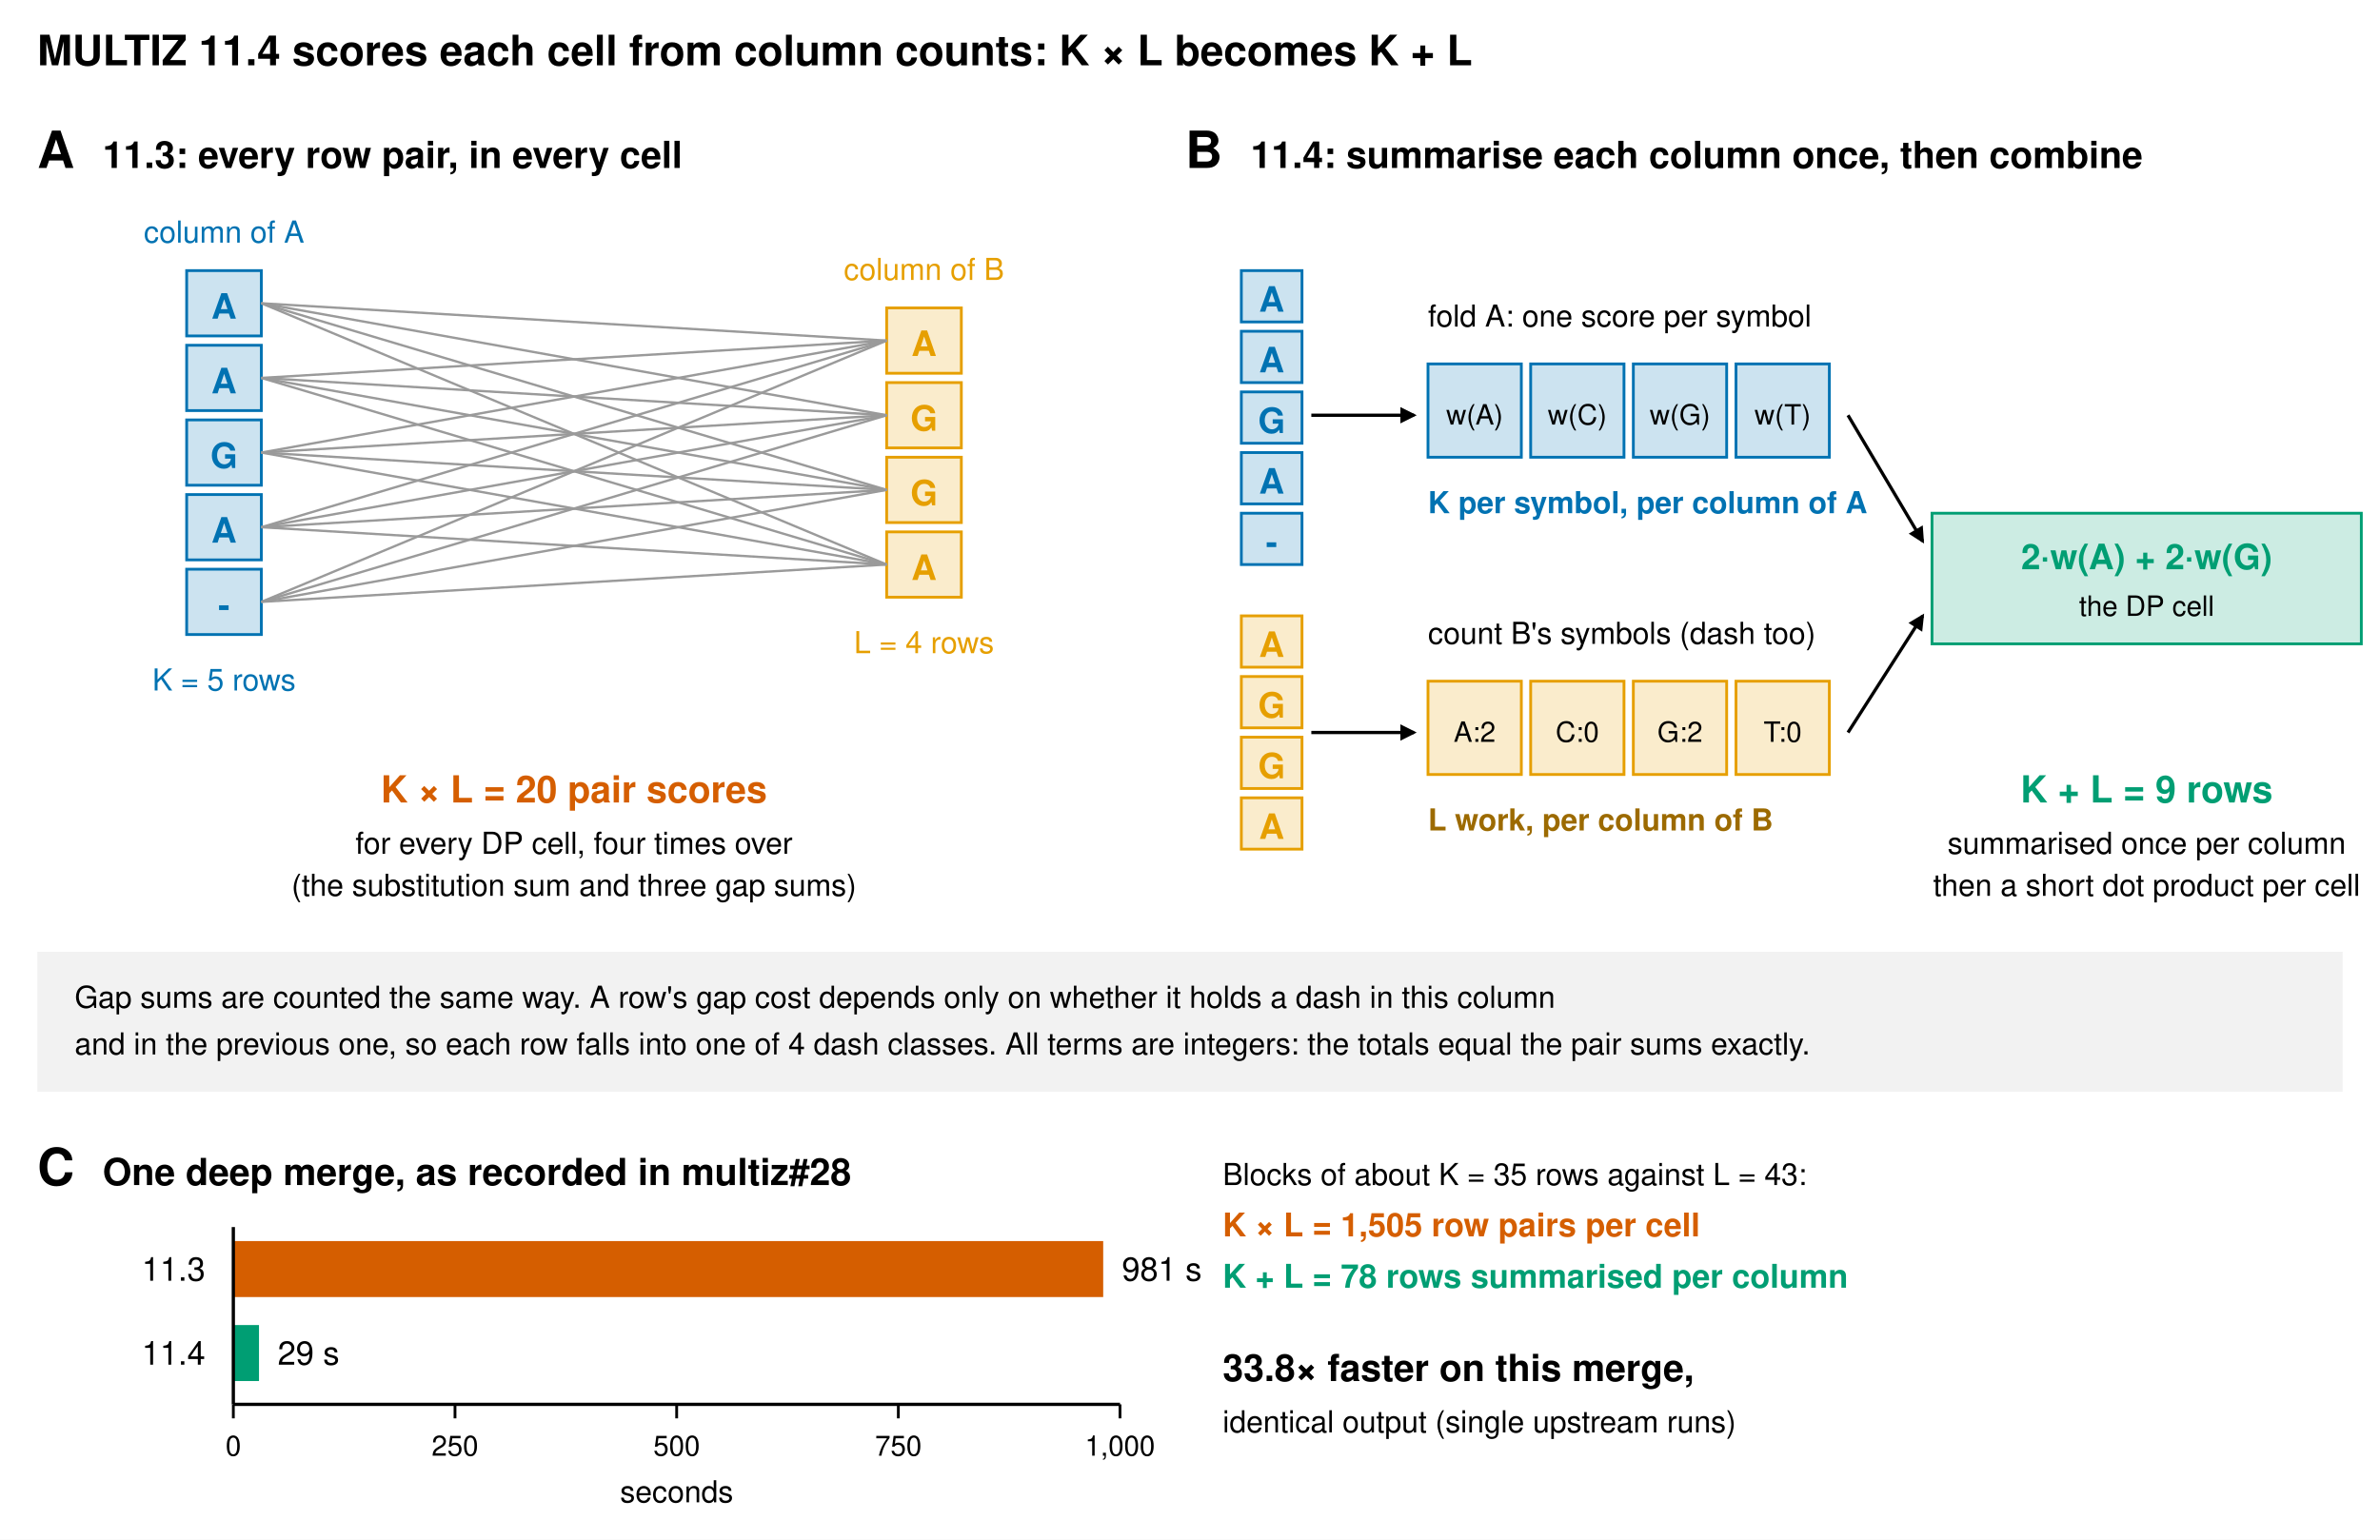
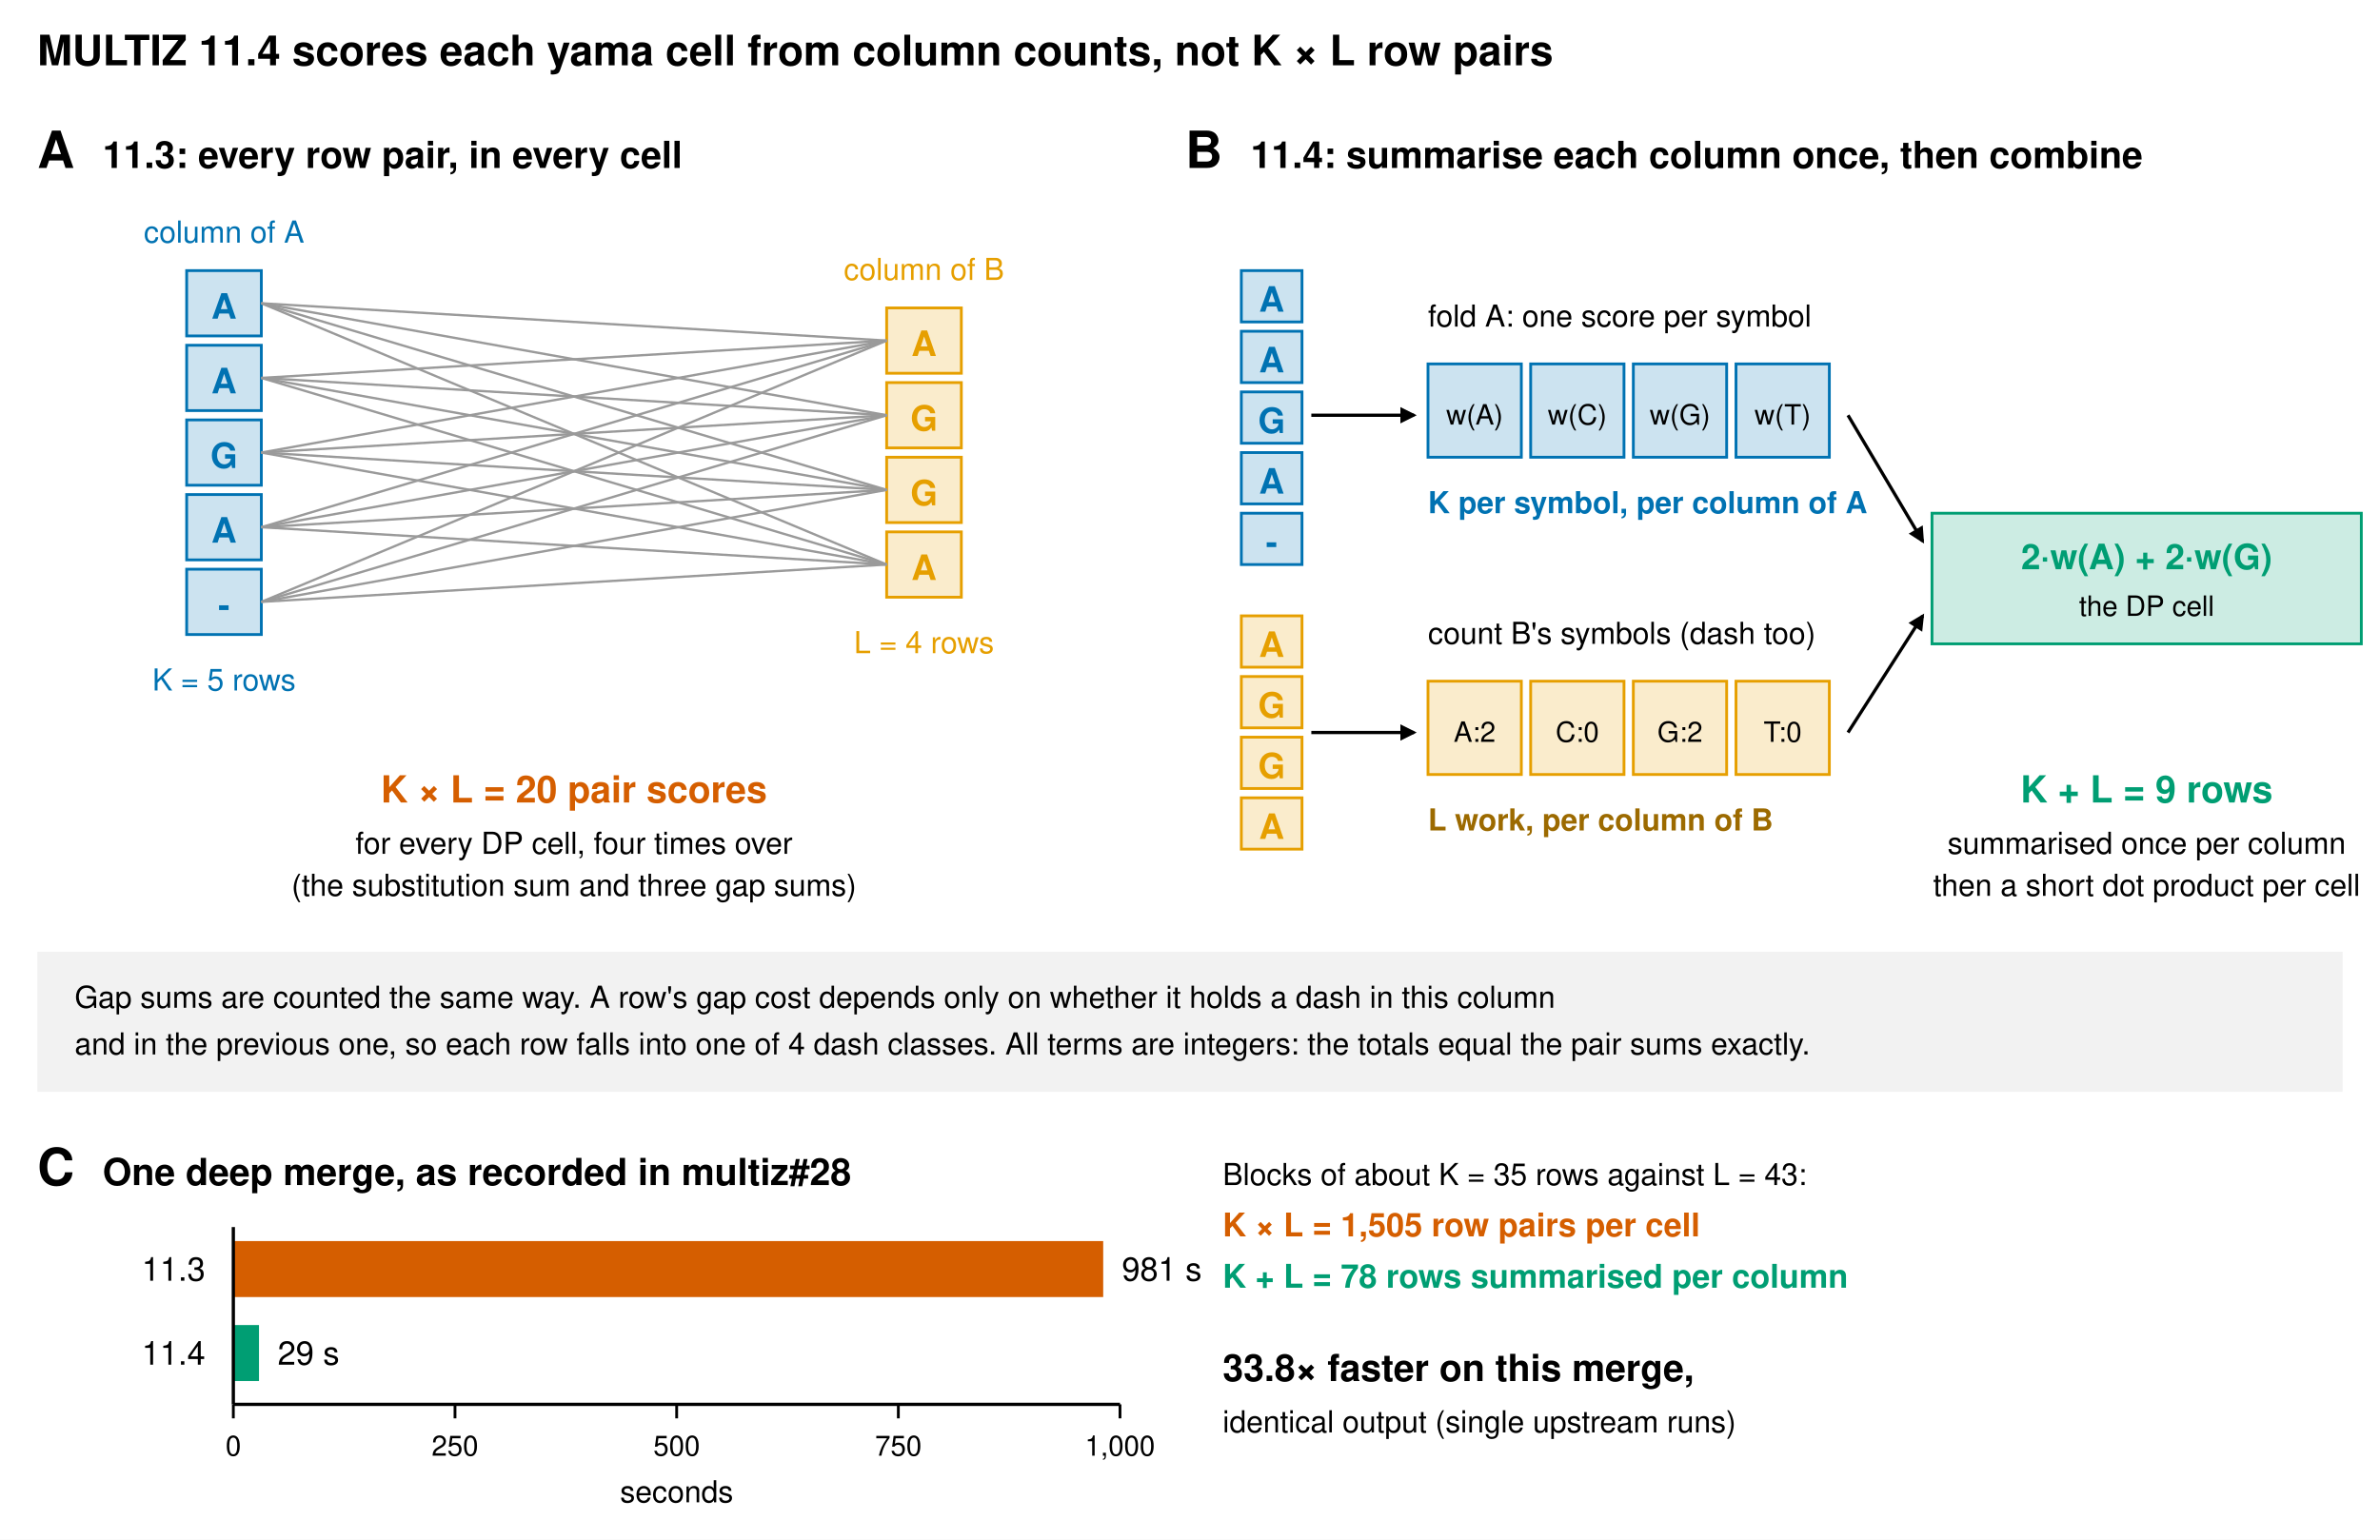
<svg xmlns="http://www.w3.org/2000/svg" width="510" height="330" viewBox="0 0 510 330" font-family="Helvetica,Arial,sans-serif">
  <defs>
    <marker id="arrow" viewBox="0 0 6 6" refX="5" refY="3" markerWidth="5" markerHeight="5" orient="auto">
      <path d="M0,0 L6,3 L0,6 z" fill="#000000" />
    </marker>
  </defs>
  <rect width="510" height="330" fill="#ffffff" />
-   <text x="8.0" y="14.0" font-size="9" text-anchor="start" font-weight="bold" fill="#000000">MULTIZ 11.4 scores each cell from column counts: K × L becomes K + L</text>
+   <text x="8.0" y="14.0" font-size="9" text-anchor="start" font-weight="bold" fill="#000000">MULTIZ 11.4 scores each yama cell from column counts, not K × L row pairs</text>
  <text x="8.0" y="36.0" font-size="11" text-anchor="start" font-weight="bold" fill="#000000">A</text>
  <text x="22.0" y="36.0" font-size="8" text-anchor="start" font-weight="bold" fill="#000000">11.3: every row pair, in every cell</text>
  <rect x="40.0" y="58.0" width="16.0" height="14.0" fill="#CCE3F0" stroke="#0072B2" stroke-width="0.6" />
  <text x="48.0" y="68.3" font-size="7.5" text-anchor="middle" font-weight="bold" fill="#0072B2">A</text>
  <rect x="40.0" y="74.0" width="16.0" height="14.0" fill="#CCE3F0" stroke="#0072B2" stroke-width="0.6" />
  <text x="48.0" y="84.3" font-size="7.5" text-anchor="middle" font-weight="bold" fill="#0072B2">A</text>
  <rect x="40.0" y="90.0" width="16.0" height="14.0" fill="#CCE3F0" stroke="#0072B2" stroke-width="0.6" />
  <text x="48.0" y="100.3" font-size="7.5" text-anchor="middle" font-weight="bold" fill="#0072B2">G</text>
  <rect x="40.0" y="106.0" width="16.0" height="14.0" fill="#CCE3F0" stroke="#0072B2" stroke-width="0.6" />
  <text x="48.0" y="116.3" font-size="7.5" text-anchor="middle" font-weight="bold" fill="#0072B2">A</text>
  <rect x="40.0" y="122.0" width="16.0" height="14.0" fill="#CCE3F0" stroke="#0072B2" stroke-width="0.6" />
  <text x="48.0" y="132.3" font-size="7.5" text-anchor="middle" font-weight="bold" fill="#0072B2">-</text>
  <rect x="190.0" y="66.0" width="16.0" height="14.0" fill="#FAECCC" stroke="#E69F00" stroke-width="0.6" />
  <text x="198.0" y="76.3" font-size="7.5" text-anchor="middle" font-weight="bold" fill="#E69F00">A</text>
  <rect x="190.0" y="82.0" width="16.0" height="14.0" fill="#FAECCC" stroke="#E69F00" stroke-width="0.6" />
  <text x="198.0" y="92.3" font-size="7.5" text-anchor="middle" font-weight="bold" fill="#E69F00">G</text>
  <rect x="190.0" y="98.0" width="16.0" height="14.0" fill="#FAECCC" stroke="#E69F00" stroke-width="0.6" />
  <text x="198.0" y="108.3" font-size="7.5" text-anchor="middle" font-weight="bold" fill="#E69F00">G</text>
  <rect x="190.0" y="114.0" width="16.0" height="14.0" fill="#FAECCC" stroke="#E69F00" stroke-width="0.6" />
  <text x="198.0" y="124.3" font-size="7.5" text-anchor="middle" font-weight="bold" fill="#E69F00">A</text>
  <line x1="56.0" y1="65.0" x2="190.0" y2="73.0" stroke="#9A9A9A" stroke-width="0.5" />
  <line x1="56.0" y1="65.0" x2="190.0" y2="89.0" stroke="#9A9A9A" stroke-width="0.5" />
  <line x1="56.0" y1="65.0" x2="190.0" y2="105.0" stroke="#9A9A9A" stroke-width="0.5" />
  <line x1="56.0" y1="65.0" x2="190.0" y2="121.0" stroke="#9A9A9A" stroke-width="0.5" />
  <line x1="56.0" y1="81.0" x2="190.0" y2="73.0" stroke="#9A9A9A" stroke-width="0.5" />
  <line x1="56.0" y1="81.0" x2="190.0" y2="89.0" stroke="#9A9A9A" stroke-width="0.5" />
  <line x1="56.0" y1="81.0" x2="190.0" y2="105.0" stroke="#9A9A9A" stroke-width="0.5" />
  <line x1="56.0" y1="81.0" x2="190.0" y2="121.0" stroke="#9A9A9A" stroke-width="0.5" />
  <line x1="56.0" y1="97.0" x2="190.0" y2="73.0" stroke="#9A9A9A" stroke-width="0.5" />
  <line x1="56.0" y1="97.0" x2="190.0" y2="89.0" stroke="#9A9A9A" stroke-width="0.5" />
  <line x1="56.0" y1="97.0" x2="190.0" y2="105.0" stroke="#9A9A9A" stroke-width="0.5" />
  <line x1="56.0" y1="97.0" x2="190.0" y2="121.0" stroke="#9A9A9A" stroke-width="0.5" />
  <line x1="56.0" y1="113.0" x2="190.0" y2="73.0" stroke="#9A9A9A" stroke-width="0.5" />
  <line x1="56.0" y1="113.0" x2="190.0" y2="89.0" stroke="#9A9A9A" stroke-width="0.5" />
  <line x1="56.0" y1="113.0" x2="190.0" y2="105.0" stroke="#9A9A9A" stroke-width="0.5" />
  <line x1="56.0" y1="113.0" x2="190.0" y2="121.0" stroke="#9A9A9A" stroke-width="0.5" />
  <line x1="56.0" y1="129.0" x2="190.0" y2="73.0" stroke="#9A9A9A" stroke-width="0.5" />
  <line x1="56.0" y1="129.0" x2="190.0" y2="89.0" stroke="#9A9A9A" stroke-width="0.5" />
  <line x1="56.0" y1="129.0" x2="190.0" y2="105.0" stroke="#9A9A9A" stroke-width="0.5" />
  <line x1="56.0" y1="129.0" x2="190.0" y2="121.0" stroke="#9A9A9A" stroke-width="0.5" />
  <text x="48.0" y="52.0" font-size="6.5" text-anchor="middle" font-weight="normal" fill="#0072B2">column of A</text>
  <text x="48.0" y="148.0" font-size="6.5" text-anchor="middle" font-weight="normal" fill="#0072B2">K = 5 rows</text>
  <text x="198.0" y="60.0" font-size="6.5" text-anchor="middle" font-weight="normal" fill="#E69F00">column of B</text>
  <text x="198.0" y="140.0" font-size="6.5" text-anchor="middle" font-weight="normal" fill="#E69F00">L = 4 rows</text>
  <text x="123.0" y="172.0" font-size="8" text-anchor="middle" font-weight="bold" fill="#D55E00">K × L = 20 pair scores</text>
  <text x="123.0" y="183.0" font-size="6.5" text-anchor="middle" font-weight="normal" fill="#000000">for every DP cell, four times over</text>
  <text x="123.0" y="192.0" font-size="6.5" text-anchor="middle" font-weight="normal" fill="#000000">(the substitution sum and three gap sums)</text>
  <text x="254.0" y="36.0" font-size="11" text-anchor="start" font-weight="bold" fill="#000000">B</text>
  <text x="268.0" y="36.0" font-size="8" text-anchor="start" font-weight="bold" fill="#000000">11.4: summarise each column once, then combine</text>
  <rect x="266.0" y="58.0" width="13.0" height="11.0" fill="#CCE3F0" stroke="#0072B2" stroke-width="0.6" />
  <text x="272.5" y="66.8" font-size="7.5" text-anchor="middle" font-weight="bold" fill="#0072B2">A</text>
  <rect x="266.0" y="71.0" width="13.0" height="11.0" fill="#CCE3F0" stroke="#0072B2" stroke-width="0.6" />
  <text x="272.5" y="79.8" font-size="7.5" text-anchor="middle" font-weight="bold" fill="#0072B2">A</text>
  <rect x="266.0" y="84.0" width="13.0" height="11.0" fill="#CCE3F0" stroke="#0072B2" stroke-width="0.6" />
  <text x="272.5" y="92.8" font-size="7.5" text-anchor="middle" font-weight="bold" fill="#0072B2">G</text>
  <rect x="266.0" y="97.0" width="13.0" height="11.0" fill="#CCE3F0" stroke="#0072B2" stroke-width="0.6" />
  <text x="272.5" y="105.8" font-size="7.5" text-anchor="middle" font-weight="bold" fill="#0072B2">A</text>
  <rect x="266.0" y="110.0" width="13.0" height="11.0" fill="#CCE3F0" stroke="#0072B2" stroke-width="0.6" />
  <text x="272.5" y="118.8" font-size="7.5" text-anchor="middle" font-weight="bold" fill="#0072B2">-</text>
  <rect x="266.0" y="132.0" width="13.0" height="11.0" fill="#FAECCC" stroke="#E69F00" stroke-width="0.6" />
  <text x="272.5" y="140.8" font-size="7.5" text-anchor="middle" font-weight="bold" fill="#E69F00">A</text>
  <rect x="266.0" y="145.0" width="13.0" height="11.0" fill="#FAECCC" stroke="#E69F00" stroke-width="0.6" />
  <text x="272.5" y="153.8" font-size="7.5" text-anchor="middle" font-weight="bold" fill="#E69F00">G</text>
  <rect x="266.0" y="158.0" width="13.0" height="11.0" fill="#FAECCC" stroke="#E69F00" stroke-width="0.6" />
  <text x="272.5" y="166.8" font-size="7.5" text-anchor="middle" font-weight="bold" fill="#E69F00">G</text>
  <rect x="266.0" y="171.0" width="13.0" height="11.0" fill="#FAECCC" stroke="#E69F00" stroke-width="0.6" />
  <text x="272.5" y="179.8" font-size="7.5" text-anchor="middle" font-weight="bold" fill="#E69F00">A</text>
  <line x1="281.0" y1="89.0" x2="303.0" y2="89.0" stroke="#000000" stroke-width="0.7" marker-end="url(#arrow)" />
  <text x="306.0" y="70.0" font-size="6.5" text-anchor="start" font-weight="normal" fill="#000000">fold A: one score per symbol</text>
  <rect x="306.0" y="78.0" width="20.0" height="20.0" fill="#CCE3F0" stroke="#0072B2" stroke-width="0.6" />
  <text x="316.0" y="91.0" font-size="6" text-anchor="middle" font-weight="normal" fill="#000000">w(A)</text>
  <rect x="328.0" y="78.0" width="20.0" height="20.0" fill="#CCE3F0" stroke="#0072B2" stroke-width="0.6" />
  <text x="338.0" y="91.0" font-size="6" text-anchor="middle" font-weight="normal" fill="#000000">w(C)</text>
  <rect x="350.0" y="78.0" width="20.0" height="20.0" fill="#CCE3F0" stroke="#0072B2" stroke-width="0.6" />
  <text x="360.0" y="91.0" font-size="6" text-anchor="middle" font-weight="normal" fill="#000000">w(G)</text>
  <rect x="372.0" y="78.0" width="20.0" height="20.0" fill="#CCE3F0" stroke="#0072B2" stroke-width="0.6" />
  <text x="382.0" y="91.0" font-size="6" text-anchor="middle" font-weight="normal" fill="#000000">w(T)</text>
  <text x="306.0" y="110.0" font-size="6.5" text-anchor="start" font-weight="bold" fill="#0072B2">K per symbol, per column of A</text>
  <line x1="281.0" y1="157.0" x2="303.0" y2="157.0" stroke="#000000" stroke-width="0.7" marker-end="url(#arrow)" />
  <text x="306.0" y="138.0" font-size="6.5" text-anchor="start" font-weight="normal" fill="#000000">count B's symbols (dash too)</text>
  <rect x="306.0" y="146.0" width="20.0" height="20.0" fill="#FAECCC" stroke="#E69F00" stroke-width="0.6" />
  <text x="316.0" y="159.0" font-size="6" text-anchor="middle" font-weight="normal" fill="#000000">A:2</text>
  <rect x="328.0" y="146.0" width="20.0" height="20.0" fill="#FAECCC" stroke="#E69F00" stroke-width="0.6" />
  <text x="338.0" y="159.0" font-size="6" text-anchor="middle" font-weight="normal" fill="#000000">C:0</text>
  <rect x="350.0" y="146.0" width="20.0" height="20.0" fill="#FAECCC" stroke="#E69F00" stroke-width="0.6" />
  <text x="360.0" y="159.0" font-size="6" text-anchor="middle" font-weight="normal" fill="#000000">G:2</text>
  <rect x="372.0" y="146.0" width="20.0" height="20.0" fill="#FAECCC" stroke="#E69F00" stroke-width="0.6" />
  <text x="382.0" y="159.0" font-size="6" text-anchor="middle" font-weight="normal" fill="#000000">T:0</text>
  <text x="306.0" y="178.0" font-size="6.5" text-anchor="start" font-weight="bold" fill="#9C6A00">L work, per column of B</text>
  <line x1="396.0" y1="89.0" x2="412.0" y2="116.0" stroke="#000000" stroke-width="0.7" marker-end="url(#arrow)" />
  <line x1="396.0" y1="157.0" x2="412.0" y2="132.0" stroke="#000000" stroke-width="0.7" marker-end="url(#arrow)" />
  <rect x="414.0" y="110.0" width="92.0" height="28.0" fill="#CCECE3" stroke="#009E73" stroke-width="0.6" />
  <text x="460.0" y="122.0" font-size="7.5" text-anchor="middle" font-weight="bold" fill="#009E73">2·w(A) + 2·w(G)</text>
  <text x="460.0" y="132.0" font-size="6" text-anchor="middle" font-weight="normal" fill="#000000">the DP cell</text>
  <text x="460.0" y="172.0" font-size="8" text-anchor="middle" font-weight="bold" fill="#009E73">K + L = 9 rows</text>
  <text x="460.0" y="183.0" font-size="6.5" text-anchor="middle" font-weight="normal" fill="#000000">summarised once per column</text>
  <text x="460.0" y="192.0" font-size="6.5" text-anchor="middle" font-weight="normal" fill="#000000">then a short dot product per cell</text>
  <rect x="8.0" y="204.0" width="494.0" height="30.0" fill="#F2F2F2" stroke="none" stroke-width="0.6" />
  <text x="16.0" y="216.0" font-size="6.5" text-anchor="start" font-weight="normal" fill="#000000">Gap sums are counted the same way. A row's gap cost depends only on whether it holds a dash in this column</text>
  <text x="16.0" y="226.0" font-size="6.5" text-anchor="start" font-weight="normal" fill="#000000">and in the previous one, so each row falls into one of 4 dash classes. All terms are integers: the totals equal the pair sums exactly.</text>
  <text x="8.0" y="254.0" font-size="11" text-anchor="start" font-weight="bold" fill="#000000">C</text>
  <text x="22.0" y="254.0" font-size="8" text-anchor="start" font-weight="bold" fill="#000000">One deep merge, as recorded in multiz#28</text>
  <text x="262.0" y="254.0" font-size="6.5" text-anchor="start" font-weight="normal" fill="#000000">Blocks of about K = 35 rows against L = 43:</text>
  <text x="262.0" y="265.0" font-size="7" text-anchor="start" font-weight="bold" fill="#D55E00">K × L = 1,505 row pairs per cell</text>
  <text x="262.0" y="276.0" font-size="7" text-anchor="start" font-weight="bold" fill="#009E73">K + L = 78 rows summarised per column</text>
  <text x="262.0" y="296.0" font-size="8" text-anchor="start" font-weight="bold" fill="#000000">33.8× faster on this merge,</text>
  <text x="262.0" y="307.0" font-size="6.5" text-anchor="start" font-weight="normal" fill="#000000">identical output (single upstream runs)</text>
  <rect x="50.0" y="266.0" width="186.4" height="12.0" fill="#D55E00" stroke="none" stroke-width="0.6" />
  <text x="44.0" y="274.5" font-size="7" text-anchor="end" font-weight="normal" fill="#000000">11.3</text>
  <text x="240.4" y="274.5" font-size="7" text-anchor="start" font-weight="normal" fill="#000000">981 s</text>
  <rect x="50.0" y="284.0" width="5.5" height="12.0" fill="#009E73" stroke="none" stroke-width="0.6" />
  <text x="44.0" y="292.5" font-size="7" text-anchor="end" font-weight="normal" fill="#000000">11.4</text>
  <text x="59.5" y="292.5" font-size="7" text-anchor="start" font-weight="normal" fill="#000000">29 s</text>
  <line x1="50.0" y1="263.0" x2="50.0" y2="301.0" stroke="#000000" stroke-width="0.7" />
  <line x1="50.0" y1="301.0" x2="240.0" y2="301.0" stroke="#000000" stroke-width="0.7" />
  <line x1="50.0" y1="301.0" x2="50.0" y2="304.0" stroke="#000000" stroke-width="0.6" />
  <text x="50.0" y="312.0" font-size="6" text-anchor="middle" font-weight="normal" fill="#000000">0</text>
  <line x1="97.5" y1="301.0" x2="97.5" y2="304.0" stroke="#000000" stroke-width="0.6" />
  <text x="97.5" y="312.0" font-size="6" text-anchor="middle" font-weight="normal" fill="#000000">250</text>
  <line x1="145.0" y1="301.0" x2="145.0" y2="304.0" stroke="#000000" stroke-width="0.6" />
  <text x="145.0" y="312.0" font-size="6" text-anchor="middle" font-weight="normal" fill="#000000">500</text>
  <line x1="192.5" y1="301.0" x2="192.5" y2="304.0" stroke="#000000" stroke-width="0.6" />
  <text x="192.5" y="312.0" font-size="6" text-anchor="middle" font-weight="normal" fill="#000000">750</text>
  <line x1="240.0" y1="301.0" x2="240.0" y2="304.0" stroke="#000000" stroke-width="0.6" />
  <text x="240.0" y="312.0" font-size="6" text-anchor="middle" font-weight="normal" fill="#000000">1,000</text>
  <text x="145.0" y="322.0" font-size="6.5" text-anchor="middle" font-weight="normal" fill="#000000">seconds</text>
</svg>
